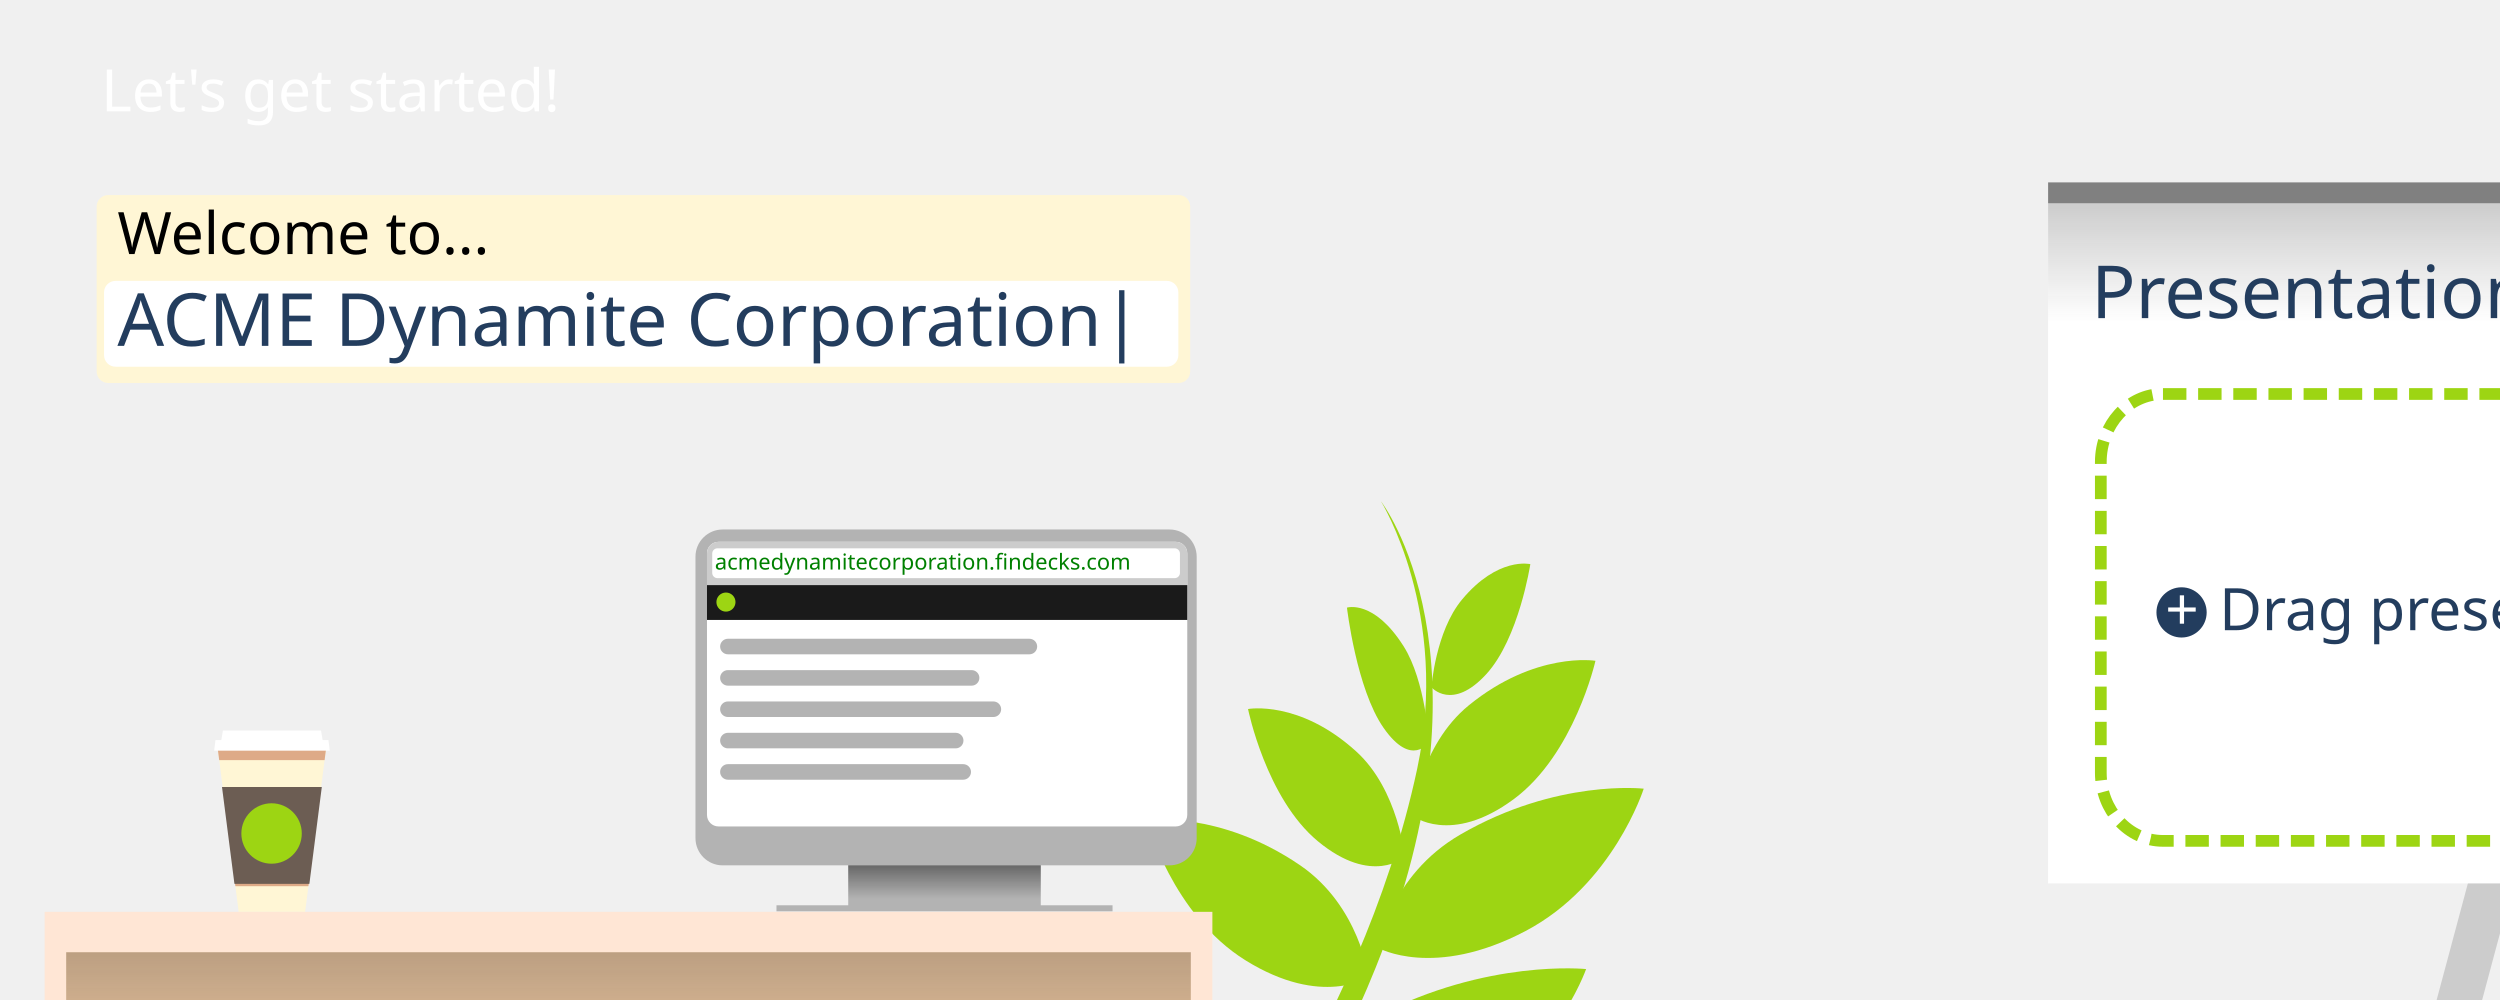
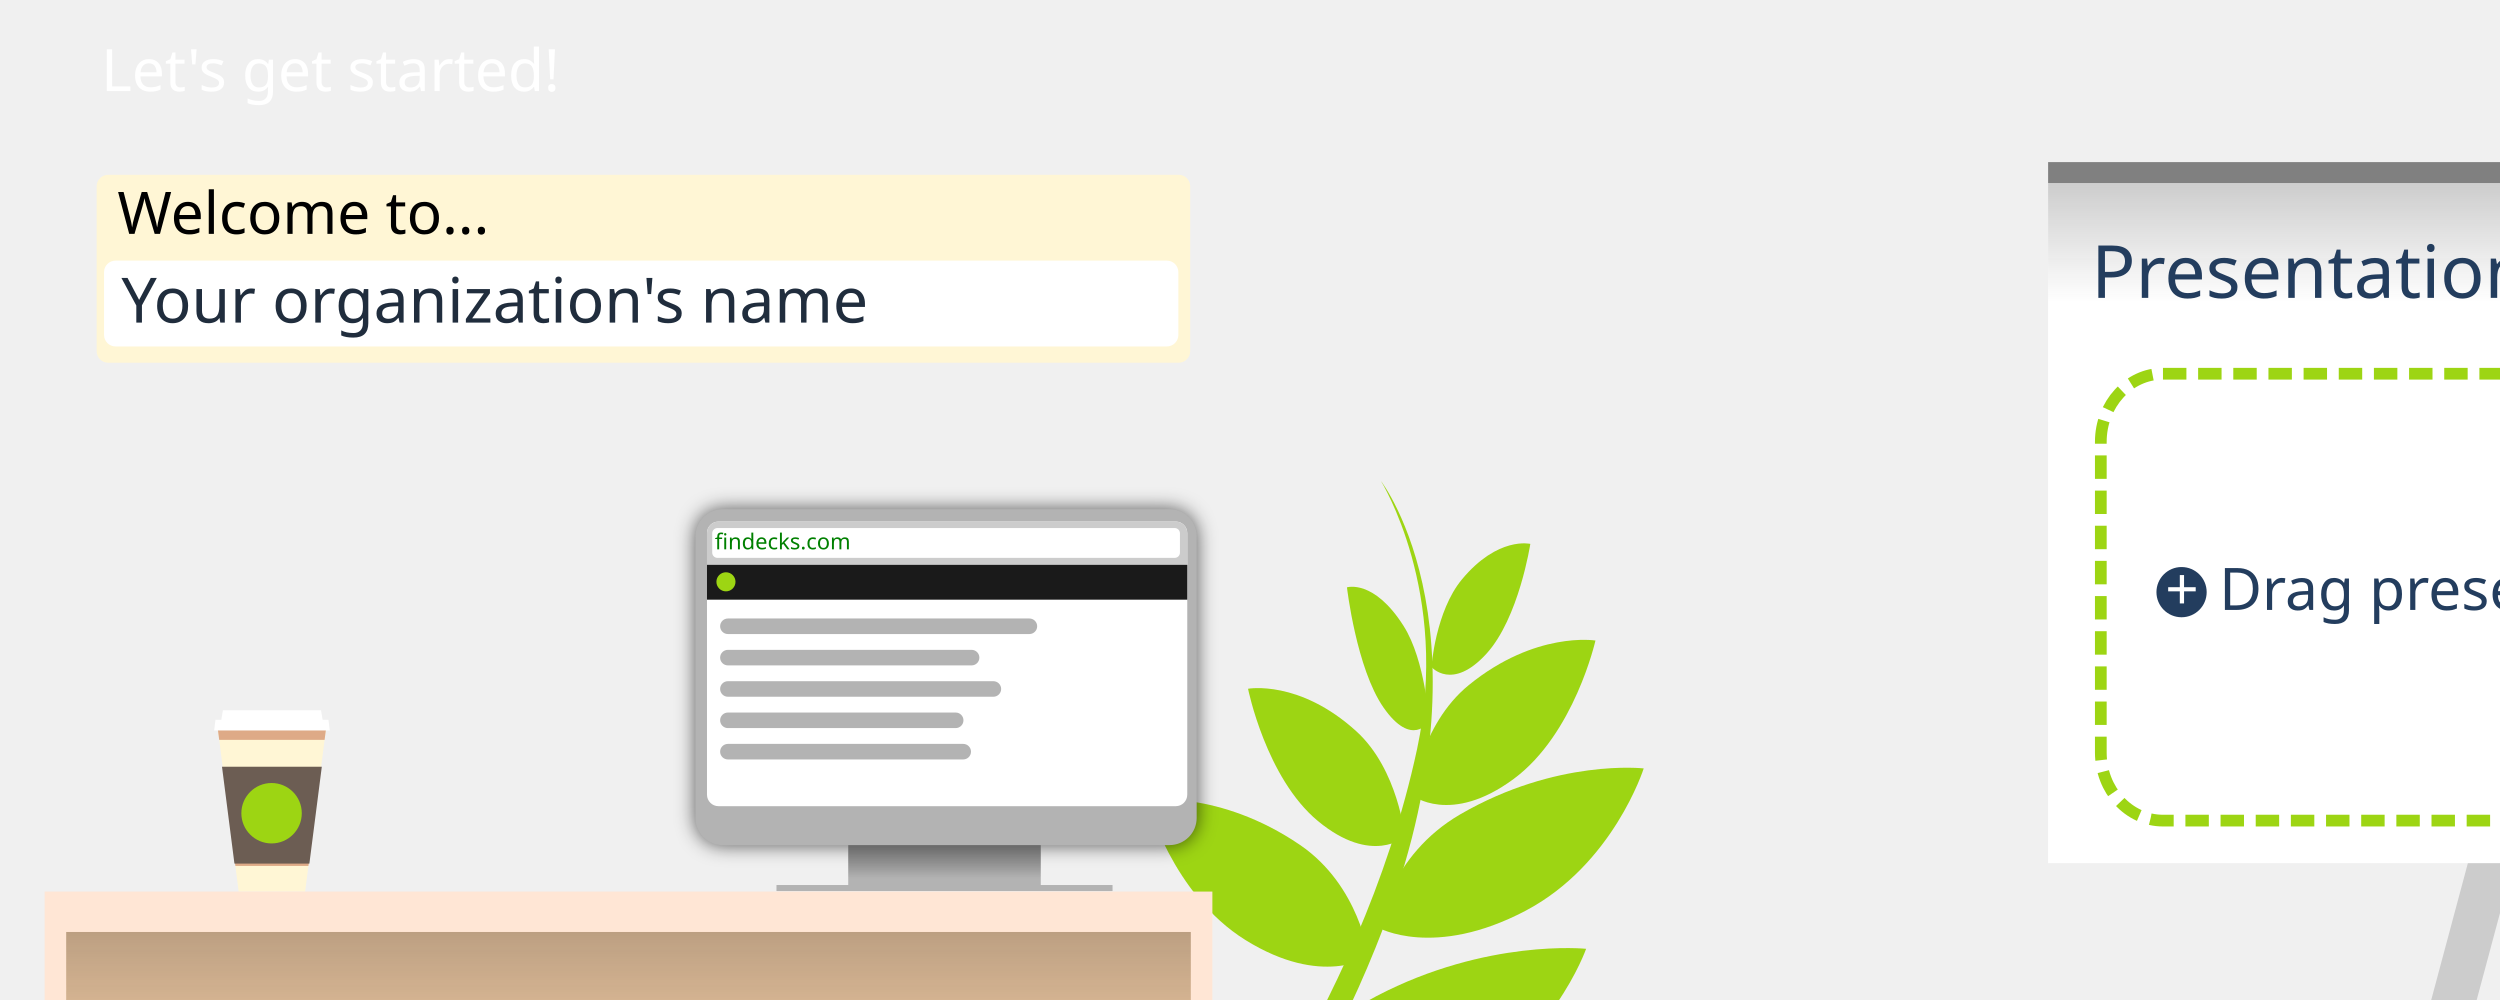
<svg xmlns="http://www.w3.org/2000/svg" xmlns:xlink="http://www.w3.org/1999/xlink" width="2000" height="800" viewBox="0 0 2000 800" id="svg2" version="1.1" preserveAspectRatio="xMinYMin slice">
  <defs id="defs4">
    <linearGradient id="linearGradient4399">
      <stop id="stop4401" offset="0" style="stop-color:#1e1e1e;stop-opacity:0.294" />
      <stop id="stop4403" offset="1" style="stop-color:#1e1e1e;stop-opacity:0;" />
    </linearGradient>
    <linearGradient id="linearGradient4157">
      <stop style="stop-color:#1e1e1e;stop-opacity:1;" offset="0" id="stop4159" />
      <stop style="stop-color:#1e1e1e;stop-opacity:0;" offset="1" id="stop4161" />
    </linearGradient>
    <linearGradient xlink:href="#linearGradient4157" id="linearGradient4163" x1="652.857" y1="938.791" x2="652.857" y2="961.648" gradientUnits="userSpaceOnUse" gradientTransform="translate(-2.142857,10.01075)" />
    <clipPath clipPathUnits="userSpaceOnUse" id="clipPath4198">
      <rect style="opacity:1;fill:#ac9d93;fill-opacity:1;stroke:none" id="rect4200" width="70.711" height="65.155" x="363.655" y="894.778" />
    </clipPath>
    <clipPath clipPathUnits="userSpaceOnUse" id="clipPath4234">
      <rect style="opacity:1;fill:#e9c6af;fill-opacity:1;stroke:none" id="rect4236" width="85.357" height="10" x="357.143" y="865.934" />
    </clipPath>
    <clipPath clipPathUnits="userSpaceOnUse" id="clipPath4242">
      <rect style="opacity:1;fill:#deaa87;fill-opacity:1;stroke:none" id="rect4244" width="57.857" height="7.5" x="370.179" y="954.505" />
    </clipPath>
    <clipPath clipPathUnits="userSpaceOnUse" id="clipPath4258">
      <rect ry="7.857" y="727.934" x="487.857" height="194.286" width="327.857" id="rect4260" style="fill:#ffffff;fill-opacity:1;stroke:none" />
    </clipPath>
    <linearGradient xlink:href="#linearGradient4399" id="linearGradient4397" x1="1304.286" y1="-537.362" x2="1304.286" y2="-558.301" gradientUnits="userSpaceOnUse" gradientTransform="matrix(1,0,0,5.114079,0,2231.321)" />
    <clipPath clipPathUnits="userSpaceOnUse" id="clipPath4233">
      <path id="path4235" d="m 680.039,1485.791 c 0,0 41.429,-94.286 121.429,-121.429 80,-27.143 184.286,41.429 204.286,61.429 20,20 50,50 50,50 0,0 -50,-10 -98.571,34.286 -30.248,27.579 -120,52.857 -177.143,31.429 -57.143,-21.429 -100,-55.714 -100,-55.714 z" style="fill:#415907;fill-opacity:1;fill-rule:evenodd;stroke:none;stroke-width:1px;stroke-linecap:butt;stroke-linejoin:miter;stroke-opacity:1" />
    </clipPath>
    <clipPath clipPathUnits="userSpaceOnUse" id="clipPath4233-3">
      <path id="path4235-6" d="m 680.039,1485.791 c 0,0 41.429,-94.286 121.429,-121.429 80,-27.143 184.286,41.429 204.286,61.429 20,20 50,50 50,50 0,0 -50,-10 -98.571,34.286 -30.248,27.579 -120,52.857 -177.143,31.429 -57.143,-21.429 -100,-55.714 -100,-55.714 z" style="fill:#415907;fill-opacity:1;fill-rule:evenodd;stroke:none;stroke-width:1px;stroke-linecap:butt;stroke-linejoin:miter;stroke-opacity:1" />
    </clipPath>
    <clipPath clipPathUnits="userSpaceOnUse" id="clipPath4286">
      <path id="path4288" d="m 680.039,1485.791 c 0,0 41.429,-94.286 121.429,-121.429 80,-27.143 184.286,41.429 204.286,61.429 20,20 50,50 50,50 0,0 -50,-10 -98.571,34.286 -30.248,27.579 -120,52.857 -177.143,31.429 -57.143,-21.429 -100,-55.714 -100,-55.714 z" style="fill:#415907;fill-opacity:1;fill-rule:evenodd;stroke:none;stroke-width:1px;stroke-linecap:butt;stroke-linejoin:miter;stroke-opacity:1" />
    </clipPath>
    <clipPath clipPathUnits="userSpaceOnUse" id="clipPath4290">
      <path id="path4292" d="m 680.039,1485.791 c 0,0 41.429,-94.286 121.429,-121.429 80,-27.143 184.286,41.429 204.286,61.429 20,20 50,50 50,50 0,0 -50,-10 -98.571,34.286 -30.248,27.579 -120,52.857 -177.143,31.429 -57.143,-21.429 -100,-55.714 -100,-55.714 z" style="fill:#415907;fill-opacity:1;fill-rule:evenodd;stroke:none;stroke-width:1px;stroke-linecap:butt;stroke-linejoin:miter;stroke-opacity:1" />
    </clipPath>
    <clipPath clipPathUnits="userSpaceOnUse" id="clipPath4294">
      <path id="path4296" d="m 680.039,1485.791 c 0,0 41.429,-94.286 121.429,-121.429 80,-27.143 184.286,41.429 204.286,61.429 20,20 50,50 50,50 0,0 -50,-10 -98.571,34.286 -30.248,27.579 -120,52.857 -177.143,31.429 -57.143,-21.429 -100,-55.714 -100,-55.714 z" style="fill:#415907;fill-opacity:1;fill-rule:evenodd;stroke:none;stroke-width:1px;stroke-linecap:butt;stroke-linejoin:miter;stroke-opacity:1" />
    </clipPath>
    <linearGradient xlink:href="#linearGradient4157" id="linearGradient4818" x1="359.02" y1="981.108" x2="359.02" y2="1124.195" gradientUnits="userSpaceOnUse" gradientTransform="matrix(1,0,0,0.8459466,0,201.6915)" />
+     <filter style="color-interpolation-filters:sRGB" id="filter4307" x="-0.047" width="1.094" y="-0.07" height="1.141">
+       <feGaussianBlur stdDeviation="6.714" id="feGaussianBlur4309" />
+     </filter>
  </defs>
-   <g id="layer1" transform="translate(0,-252.3622)">
-     <g id="plant" transform="matrix(1.351088,0,0,1.351088,-213.5252,-619.846)">
+   <g id="base_layer" class="layer" style="display:inline">
+     <g id="plant" transform="matrix(1.351088,0,0,1.351088,-213.5252,-888.4175)">
      <path id="path4418" d="m 1131.308,1112.55 c 0,0 -18.023,56.936 -69.989,84.295 -54.282,28.579 -87.142,10.012 -87.142,10.012 0,0 6.422,-42.719 48.563,-67.149 57.133,-33.123 108.568,-27.157 108.568,-27.157 z" style="fill:#9dd513;fill-opacity:1;fill-rule:evenodd;stroke:none;stroke-width:1px;stroke-linecap:butt;stroke-linejoin:miter;stroke-opacity:1" />
      <path style="fill:#9dd513;fill-opacity:1;fill-rule:evenodd;stroke:none;stroke-width:1px;stroke-linecap:butt;stroke-linejoin:miter;stroke-opacity:1" d="m 1102.736,1036.824 c 0,0 -12.452,55.319 -48.354,81.902 -37.502,27.768 -60.205,9.727 -60.205,9.727 0,0 4.437,-41.506 33.551,-65.243 39.472,-32.182 75.008,-26.387 75.008,-26.387 z" id="path4420" />
      <path id="path4422" d="m 1064.165,979.598 c 0,0 -6.717,44.006 -26.083,65.153 -20.23,22.089 -32.476,7.738 -32.476,7.738 0,0 2.393,-33.018 18.098,-51.901 21.292,-25.601 40.461,-20.99 40.461,-20.99 z" style="fill:#9dd513;fill-opacity:1;fill-rule:evenodd;stroke:none;stroke-width:1px;stroke-linecap:butt;stroke-linejoin:miter;stroke-opacity:1" />
      <path id="path4424" d="m 858.292,1384.711 c 0,0 104.759,-124.407 138.851,-283.778 19.793,-92.524 -21.429,-158.571 -21.429,-158.571 0,0 71.095,92.029 -3.191,276.315 -52.548,130.36 -127.717,198.878 -127.717,198.878 z" style="fill:#9dd513;fill-opacity:1;fill-rule:evenodd;stroke:none;stroke-width:1px;stroke-linecap:butt;stroke-linejoin:miter;stroke-opacity:1" />
      <path style="fill:#9dd513;fill-opacity:1;fill-rule:evenodd;stroke:none;stroke-width:1px;stroke-linecap:butt;stroke-linejoin:miter;stroke-opacity:1" d="m 837.022,1131.116 c 0,0 15.076,56.128 58.546,83.099 45.407,28.173 72.895,9.87 72.895,9.87 0,0 -5.372,-42.112 -40.623,-66.196 -47.792,-32.653 -90.818,-26.772 -90.818,-26.772 z" id="path4426" />
      <path id="path4428" d="m 897.022,1065.378 c 0,0 10.652,52.895 41.366,78.313 32.083,26.551 51.504,9.301 51.504,9.301 0,0 -3.796,-39.687 -28.702,-62.384 -33.767,-30.772 -64.167,-25.23 -64.167,-25.23 z" style="fill:#9dd513;fill-opacity:1;fill-rule:evenodd;stroke:none;stroke-width:1px;stroke-linecap:butt;stroke-linejoin:miter;stroke-opacity:1" />
      <path style="fill:#9dd513;fill-opacity:1;fill-rule:evenodd;stroke:none;stroke-width:1px;stroke-linecap:butt;stroke-linejoin:miter;stroke-opacity:1" d="m 955.594,1005.342 c 0,0 5.573,48.047 21.64,71.135 16.784,24.117 26.944,8.448 26.944,8.448 0,0 -1.986,-36.049 -15.015,-56.666 -17.665,-27.951 -33.569,-22.918 -33.569,-22.918 z" id="path4430" />
      <path id="path4806" d="m 1097.207,1219.358 c 0,0 -20.599,58.665 -79.99,86.856 -62.039,29.447 -99.594,10.316 -99.594,10.316 0,0 7.34,-44.016 55.502,-69.189 65.297,-34.129 124.082,-27.983 124.082,-27.983 z" style="fill:#9dd513;fill-opacity:1;fill-rule:evenodd;stroke:none;stroke-width:1px;stroke-linecap:butt;stroke-linejoin:miter;stroke-opacity:1" />
    </g>
-     <g id="computer" transform="matrix(1.171917,0,0,1.171917,-6.139878,-167.2509)">
+   </g>
+   <g id="objects_layer" style="display:inline">
+     <g style="display:inline" id="computer" transform="matrix(1.171917,0,0,1.171917,-6.139878,-435.8224)">
+       <rect style="fill:#000000;fill-opacity:0.645;stroke:none;filter:url(#filter4307)" id="rect4233" width="342.143" height="229.286" x="480" y="719.505" ry="18.571" />
      <rect style="fill:#b3b3b3;fill-opacity:1;stroke:none" id="rect4145" width="131.429" height="39.133" x="584.286" y="938.791" />
      <rect ry="18.571" y="719.505" x="480" height="229.286" width="342.143" id="rect4138" style="fill:#b3b3b3;fill-opacity:1;stroke:none" />
      <rect style="fill:#ffffff;fill-opacity:1;stroke:none" id="rect4140" width="327.857" height="194.286" x="487.857" y="727.934" ry="7.857" />
      <rect y="948.801" x="584.286" height="24.286" width="131.429" id="rect4147" style="opacity:0.506;fill:url(#linearGradient4163);fill-opacity:1;stroke:none" />
      <rect style="opacity:1;fill:#cccccc;fill-opacity:1;stroke:none" id="rect4254" width="335.357" height="33.214" x="483.929" y="724.505" clip-path="url(#clipPath4258)" />
      <rect style="opacity:1;fill:#ffffff;fill-opacity:1;stroke:none" id="rect4262" width="319.286" height="20.357" x="491.429" y="732.362" ry="3.571" />
      <text xml:space="preserve" style="font-style:normal;font-variant:normal;font-weight:normal;font-stretch:normal;font-size:15px;line-height:125%;font-family:Ubuntu;-inkscape-font-specification:Ubuntu;letter-spacing:0px;word-spacing:0px;fill:#008000;fill-opacity:1;stroke:none;stroke-width:1px;stroke-linecap:butt;stroke-linejoin:miter;stroke-opacity:1" x="493.214" y="746.862" id="text4264">
-         <tspan id="tspan4266" x="493.214" y="746.862">acmedynamitecorporation.findecks.com</tspan>
+         <tspan id="url_preview" x="493.214" y="746.862">findecks.com</tspan>
      </text>
      <rect y="757.481" x="487.857" height="23.769" width="327.857" id="rect4272" style="fill:#1a1a1a;fill-opacity:1;stroke:none" />
      <circle style="opacity:1;fill:#9dd513;fill-opacity:1;stroke:none" id="path4274" cx="500.804" cy="769.059" r="6.518" />
      <rect style="opacity:1;fill:#b3b3b3;fill-opacity:1;stroke:none" id="rect4276" width="216.425" height="10.615" x="496.828" y="794.101" ry="5.307" />
      <rect ry="5.307" y="815.502" x="496.828" height="10.615" width="176.971" id="rect4278" style="opacity:1;fill:#b3b3b3;fill-opacity:1;stroke:none" />
      <rect style="opacity:1;fill:#b3b3b3;fill-opacity:1;stroke:none" id="rect4280" width="191.838" height="10.615" x="496.828" y="836.902" ry="5.307" />
      <rect ry="5.307" y="858.303" x="496.828" height="10.615" width="166.107" id="rect4282" style="opacity:1;fill:#b3b3b3;fill-opacity:1;stroke:none" />
      <rect style="opacity:1;fill:#b3b3b3;fill-opacity:1;stroke:none" id="rect4284" width="171.253" height="10.615" x="496.828" y="879.704" ry="5.307" />
      <rect y="976.04" x="535.293" height="4.157" width="229.413" id="rect4363" style="fill:#b3b3b3;fill-opacity:1;stroke:none" />
    </g>
-     <g id="coffee" transform="matrix(1.171917,0,0,1.171917,-250.5682,-166.0671)">
+     <g style="display:inline" id="coffee" transform="matrix(1.171917,0,0,1.171917,-250.5682,-434.6386)">
      <g id="g4246">
        <path style="opacity:1;fill:#fff6d5;fill-opacity:1;stroke:none" d="m 362.5,868.613 14.236,110.892 21.718,0 1.929,0 21.718,0 14.236,-110.892 -35.953,0 -1.929,0 -35.953,0 z" id="rect4184" />
        <path clip-path="url(#clipPath4242)" id="path4238" d="m 362.5,868.613 14.236,110.892 21.718,0 1.929,0 21.718,0 14.236,-110.892 -35.953,0 -1.929,0 -35.953,0 z" style="opacity:1;fill:#deaa87;fill-opacity:1;stroke:none" />
        <path id="path4196" d="m 362.5,868.613 14.236,110.892 21.718,0 1.929,0 21.718,0 14.236,-110.892 -35.953,0 -1.929,0 -35.953,0 z" style="opacity:1;fill:#6c5d53;fill-opacity:1;stroke:none" clip-path="url(#clipPath4198)" transform="matrix(1.015152,0,0,1.015152,-6.045918,-14.05156)" />
        <circle style="opacity:1;fill:#9dd513;fill-opacity:1;stroke:none" id="path4202" cx="399.196" cy="926.023" r="20.625" />
        <path clip-path="url(#clipPath4234)" id="path4230" d="m 362.5,868.613 14.236,110.892 21.718,0 1.929,0 21.718,0 14.236,-110.892 -35.953,0 -1.929,0 -35.953,0 z" style="opacity:1;fill:#deaa87;fill-opacity:1;stroke:none" />
        <path id="path4215" d="m 365.975,855.754 -1.086,6.473 -3.984,0 -0.904,7.278 39.465,0 39.463,0 -0.904,-7.278 -3.982,0 -1.086,-6.473 -32.768,0 -1.447,0 -32.766,0 z" style="fill:#ffffff;fill-rule:evenodd;stroke:none;stroke-width:1px;stroke-linecap:butt;stroke-linejoin:miter;stroke-opacity:1" />
      </g>
    </g>
-     <g id="sign" transform="matrix(1.171917,0,0,1.171917,-650.135,-414.6827)">
+     <g style="display:inline" id="sign" transform="matrix(1.171917,0,0,1.171917,-650.135,-683.2542)">
      <rect ry="7.857" y="702.344" x="620.739" height="128.289" width="746.503" id="rect4313" style="opacity:1;fill:#fff6d5;fill-opacity:1;stroke:none" />
      <text id="text4315" y="742.649" x="634.901" style="font-style:normal;font-variant:normal;font-weight:normal;font-stretch:normal;font-size:40px;line-height:125%;font-family:Ubuntu;-inkscape-font-specification:Ubuntu;letter-spacing:0px;word-spacing:0px;fill:#000000;fill-opacity:1;stroke:none;stroke-width:1px;stroke-linecap:butt;stroke-linejoin:miter;stroke-opacity:1" xml:space="preserve">
        <tspan y="742.649" x="634.901" id="tspan4317">Welcome to...</tspan>
      </text>
-       <rect ry="7.857" y="760.933" x="625.789" height="58.589" width="733.371" id="rect4323" style="opacity:1;fill:#ffffff;fill-opacity:1;stroke:none" />
-       <text xml:space="preserve" style="font-style:normal;font-variant:normal;font-weight:normal;font-stretch:normal;font-size:50px;line-height:125%;font-family:Ubuntu;-inkscape-font-specification:Ubuntu;letter-spacing:0px;word-spacing:0px;fill:#233d5e;fill-opacity:1;stroke:none;stroke-width:1px;stroke-linecap:butt;stroke-linejoin:miter;stroke-opacity:1" x="634.901" y="805.278" id="text4319">
-         <tspan id="tspan4321" x="634.901" y="805.278">ACME Dynamite Corporation|</tspan>
-       </text>
+       <rect ry="7.857" y="760.933" x="625.789" height="58.589" width="733.371" id="orgname_container" style="opacity:1;fill:#ffffff;fill-opacity:1;stroke:none" />
      <text xml:space="preserve" style="font-style:normal;font-variant:normal;font-weight:normal;font-stretch:normal;font-size:40px;line-height:125%;font-family:Ubuntu;-inkscape-font-specification:Ubuntu;letter-spacing:0px;word-spacing:0px;fill:#ffffff;fill-opacity:1;stroke:none;stroke-width:1px;stroke-linecap:butt;stroke-linejoin:miter;stroke-opacity:1" x="623.809" y="645.2" id="intro_hint">
        <tspan id="tspan4215" x="623.809" y="645.2">Let's get started!</tspan>
      </text>
    </g>
-     <g id="desk" transform="matrix(1.171917,0,0,1.171917,-6.139878,-220.6154)">
+     <g style="display:inline" id="desk" transform="matrix(1.171917,0,0,1.171917,-6.139878,-489.1868)">
      <rect y="1026.051" x="35.714" height="203.183" width="797.143" id="rect4136" style="fill:#ffe6d5;fill-opacity:1;stroke:none" />
      <rect style="fill:#efc9a2;fill-opacity:1;stroke:none" id="rect4808" width="767.699" height="218.698" x="50.436" y="1053.634" />
      <rect y="1053.634" x="50.436" height="151.465" width="767.699" id="rect4810" style="opacity:0.299;fill:url(#linearGradient4818);fill-opacity:1;stroke:none" />
    </g>
-     <g id="room2" transform="matrix(1.171917,0,0,1.171917,191.85,-220.6154)">
+     <g style="display:inline" id="room2" transform="matrix(1.171917,0,0,1.171917,191.85,-489.1868)">
      <g transform="translate(268.7006,0)" id="projector">
        <rect style="opacity:1;fill:#cccccc;fill-opacity:1;stroke:none" id="rect4371" width="30" height="510" x="1312.857" y="468.076" />
        <rect y="416.578" x="1470.136" height="510" width="30" id="rect4373" style="opacity:1;fill:#cccccc;fill-opacity:1;stroke:none" transform="matrix(0.9659258,0.258819,-0.258819,0.9659258,0,0)" />
        <rect transform="matrix(0.9659258,-0.258819,0.258819,0.9659258,0,0)" style="opacity:1;fill:#cccccc;fill-opacity:1;stroke:none" id="rect4375" width="30" height="510" x="1062.697" y="1101.808" />
        <rect style="opacity:1;fill:#ffffff;fill-opacity:1;stroke:none" id="rect4369" width="728.571" height="478.571" x="965.714" y="528.076" />
        <rect y="528.076" x="965.714" height="14.286" width="728.571" id="rect4387" style="opacity:1;fill:#808080;fill-opacity:1;stroke:none" />
        <rect style="opacity:1;fill:url(#linearGradient4397);fill-opacity:1;stroke:none" id="rect4389" width="728.571" height="80.364" x="965.714" y="-622.726" transform="scale(1,-1)" />
      </g>
      <text id="presentation_name_text" y="620.75" x="1263.876" style="font-style:normal;font-variant:normal;font-weight:normal;font-stretch:normal;font-size:50px;line-height:125%;font-family:Ubuntu;-inkscape-font-specification:Ubuntu;letter-spacing:0px;word-spacing:0px;fill:#233d5e;fill-opacity:1;stroke:none;stroke-width:1px;stroke-linecap:butt;stroke-linejoin:miter;stroke-opacity:1" xml:space="preserve">
        <tspan y="620.75" x="1263.876" id="tspan4321-8">Presentation Name|</tspan>
      </text>
      <g transform="translate(268.7006,0)" id="drop_target">
        <rect style="opacity:1;fill:none;fill-opacity:1;stroke:#9dd513;stroke-width:8;stroke-linejoin:round;stroke-miterlimit:4;stroke-dasharray:16, 8;stroke-dashoffset:0;stroke-opacity:1" id="rect4405" width="656.599" height="305.066" x="1001.7" y="672.545" rx="42.426" ry="46.467" />
        <g id="g4453" transform="translate(-0.03941154,18)">
          <text id="text4443" y="815.791" x="1082.571" style="font-style:normal;font-variant:normal;font-weight:normal;font-stretch:normal;font-size:40px;line-height:125%;font-family:Ubuntu;-inkscape-font-specification:Ubuntu;letter-spacing:0px;word-spacing:0px;fill:#233d5e;fill-opacity:1;stroke:none;stroke-width:1px;stroke-linecap:butt;stroke-linejoin:miter;stroke-opacity:1" xml:space="preserve">
            <tspan y="815.791" x="1082.571" id="tspan4445">Drag presentation file here</tspan>
          </text>
          <circle r="17.143" cy="803.648" cx="1056.857" id="path4451" style="opacity:1;fill:#233d5e;fill-opacity:1;stroke:none;stroke-width:8;stroke-linejoin:round;stroke-miterlimit:4;stroke-dasharray:16, 8;stroke-dashoffset:0;stroke-opacity:1" />
          <text xml:space="preserve" style="font-style:normal;font-variant:normal;font-weight:normal;font-stretch:normal;font-size:40px;line-height:125%;font-family:Ubuntu;-inkscape-font-specification:Ubuntu;letter-spacing:0px;word-spacing:0px;fill:#ffffff;fill-opacity:1;stroke:none;stroke-width:1px;stroke-linecap:butt;stroke-linejoin:miter;stroke-opacity:1" x="1045.714" y="815.791" id="text4447">
            <tspan id="tspan4449" x="1045.714" y="815.791">+</tspan>
          </text>
        </g>
      </g>
    </g>
+     <text xml:space="preserve" style="font-style:normal;font-weight:normal;font-size:50px;line-height:125%;font-family:sans-serif;letter-spacing:0px;word-spacing:0px;display:inline;fill:#202d3d;fill-opacity:1;stroke:none;stroke-width:1px;stroke-linecap:butt;stroke-linejoin:miter;stroke-opacity:1" x="97.143" y="258.076" id="text4444">
+       <tspan id="company_name_preview" x="97.143" y="258.076">Your organization's name</tspan>
+     </text>
  </g>
</svg>
